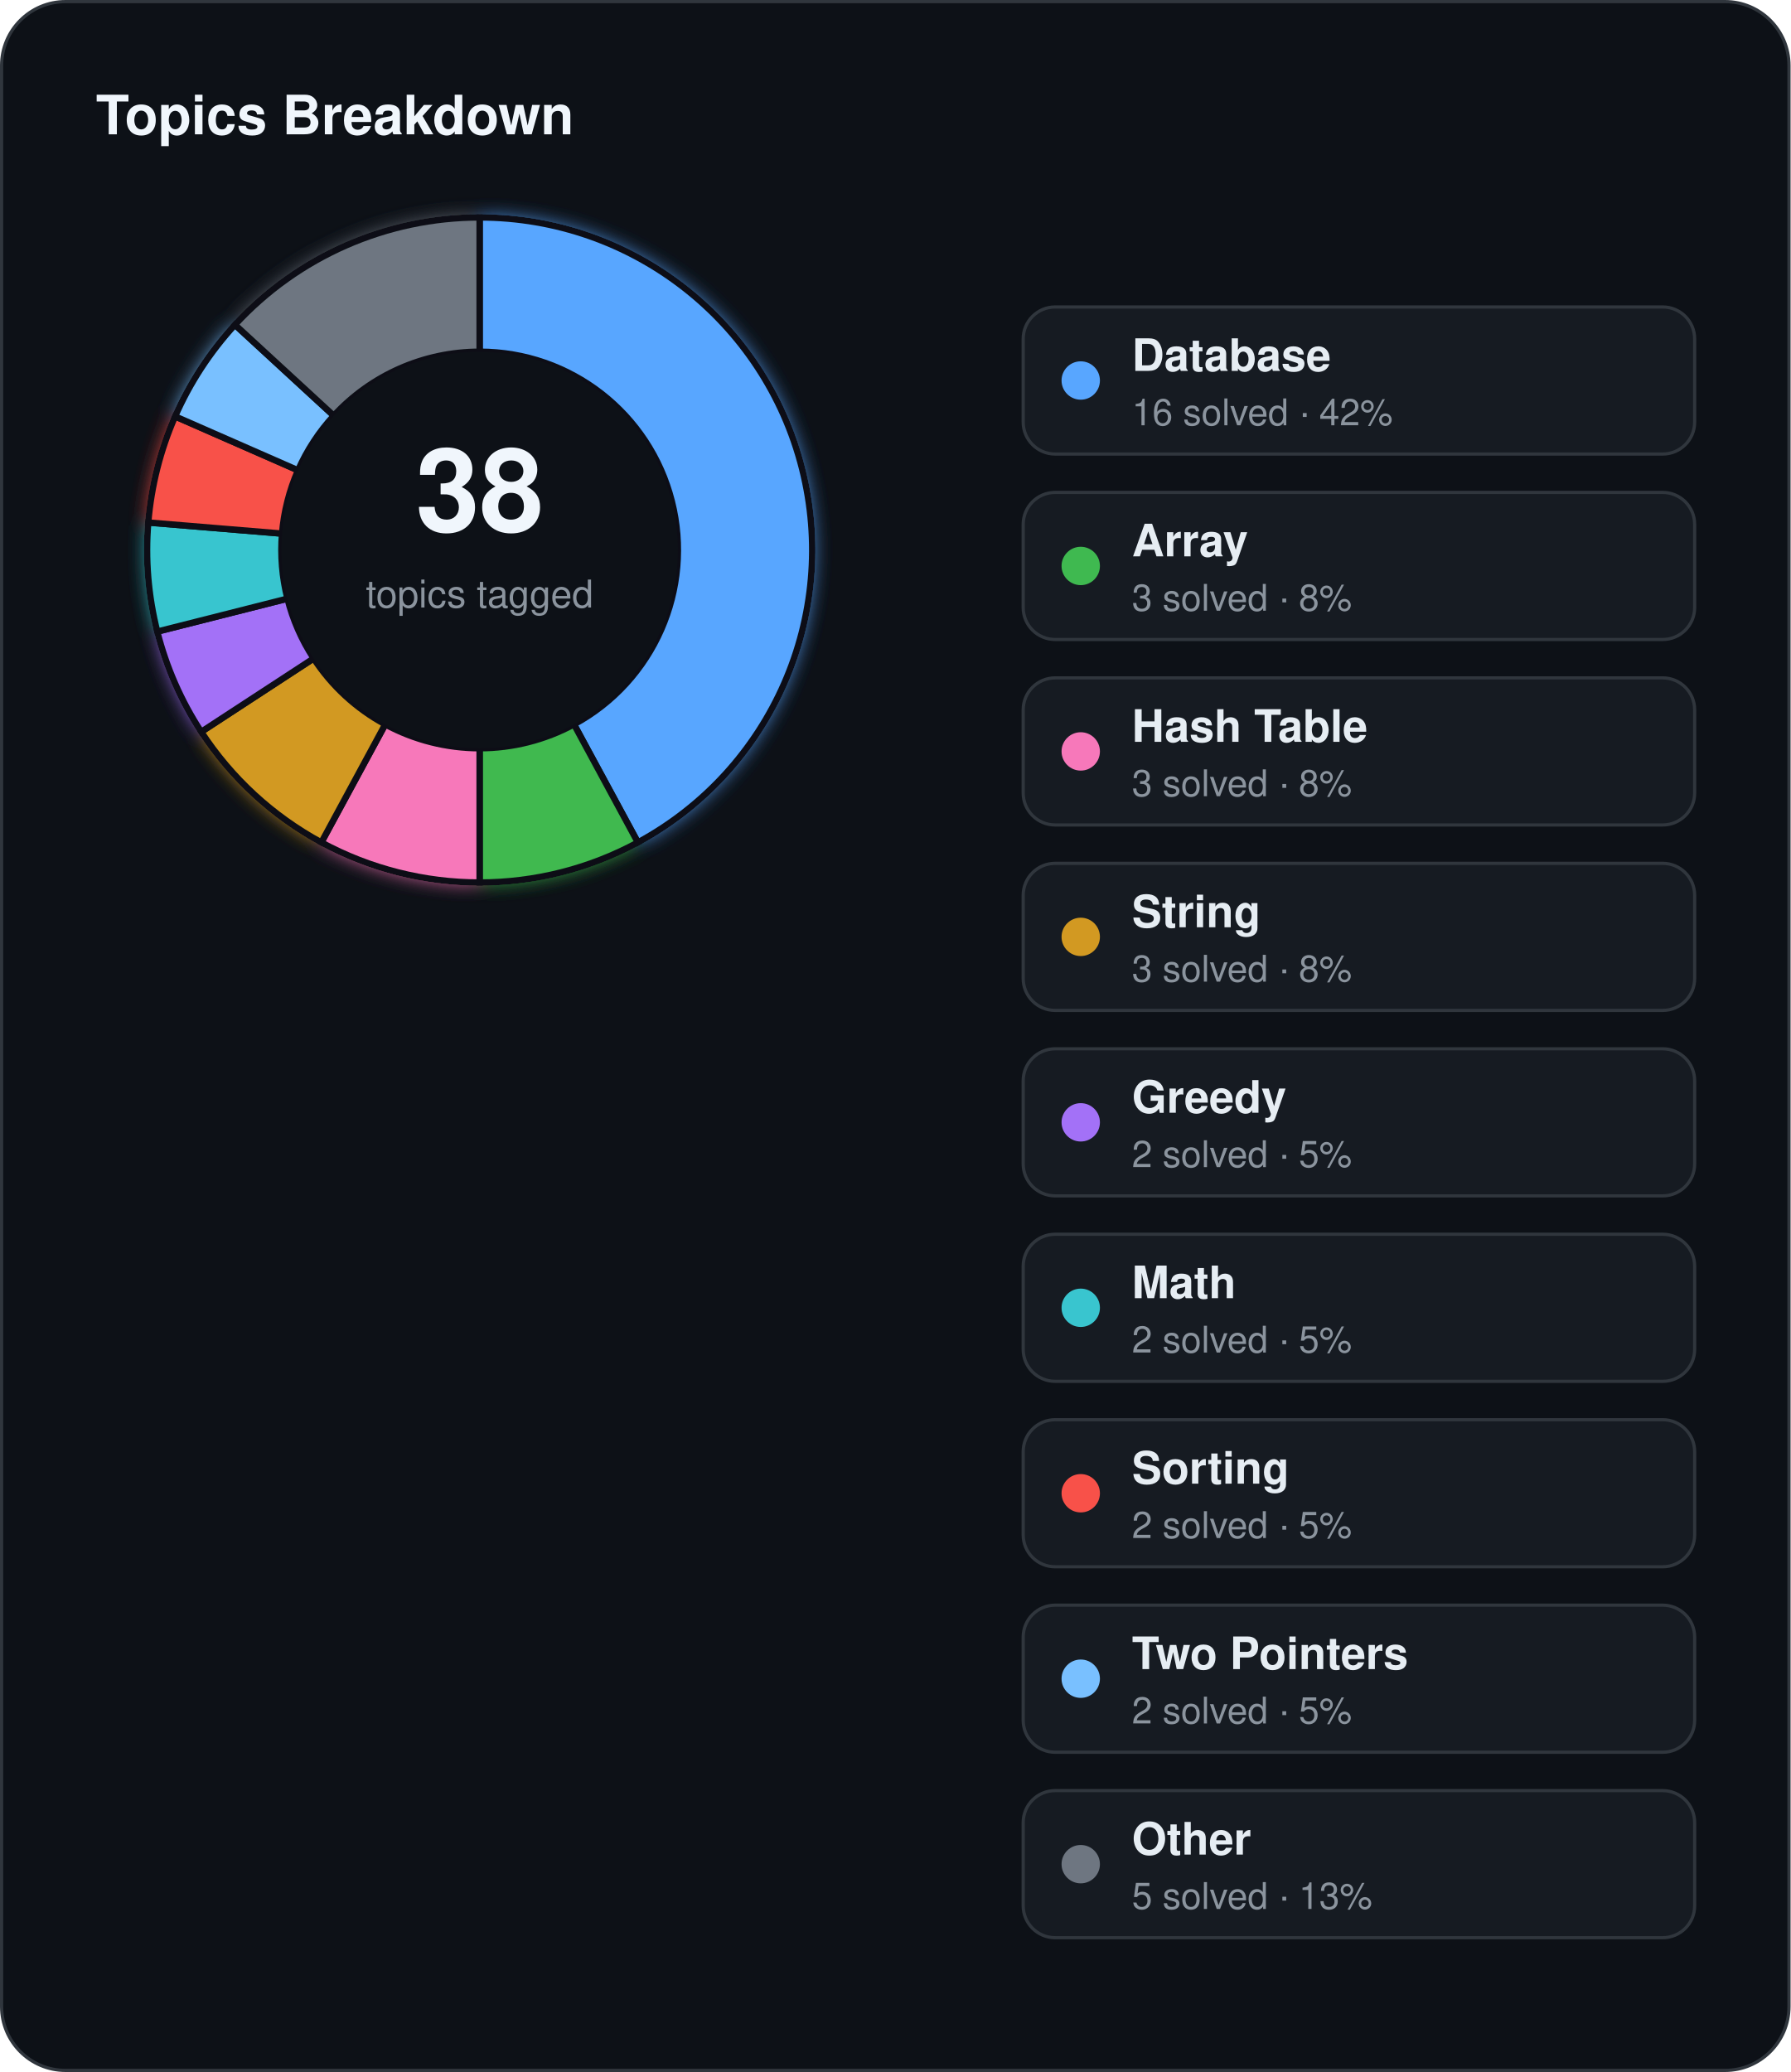
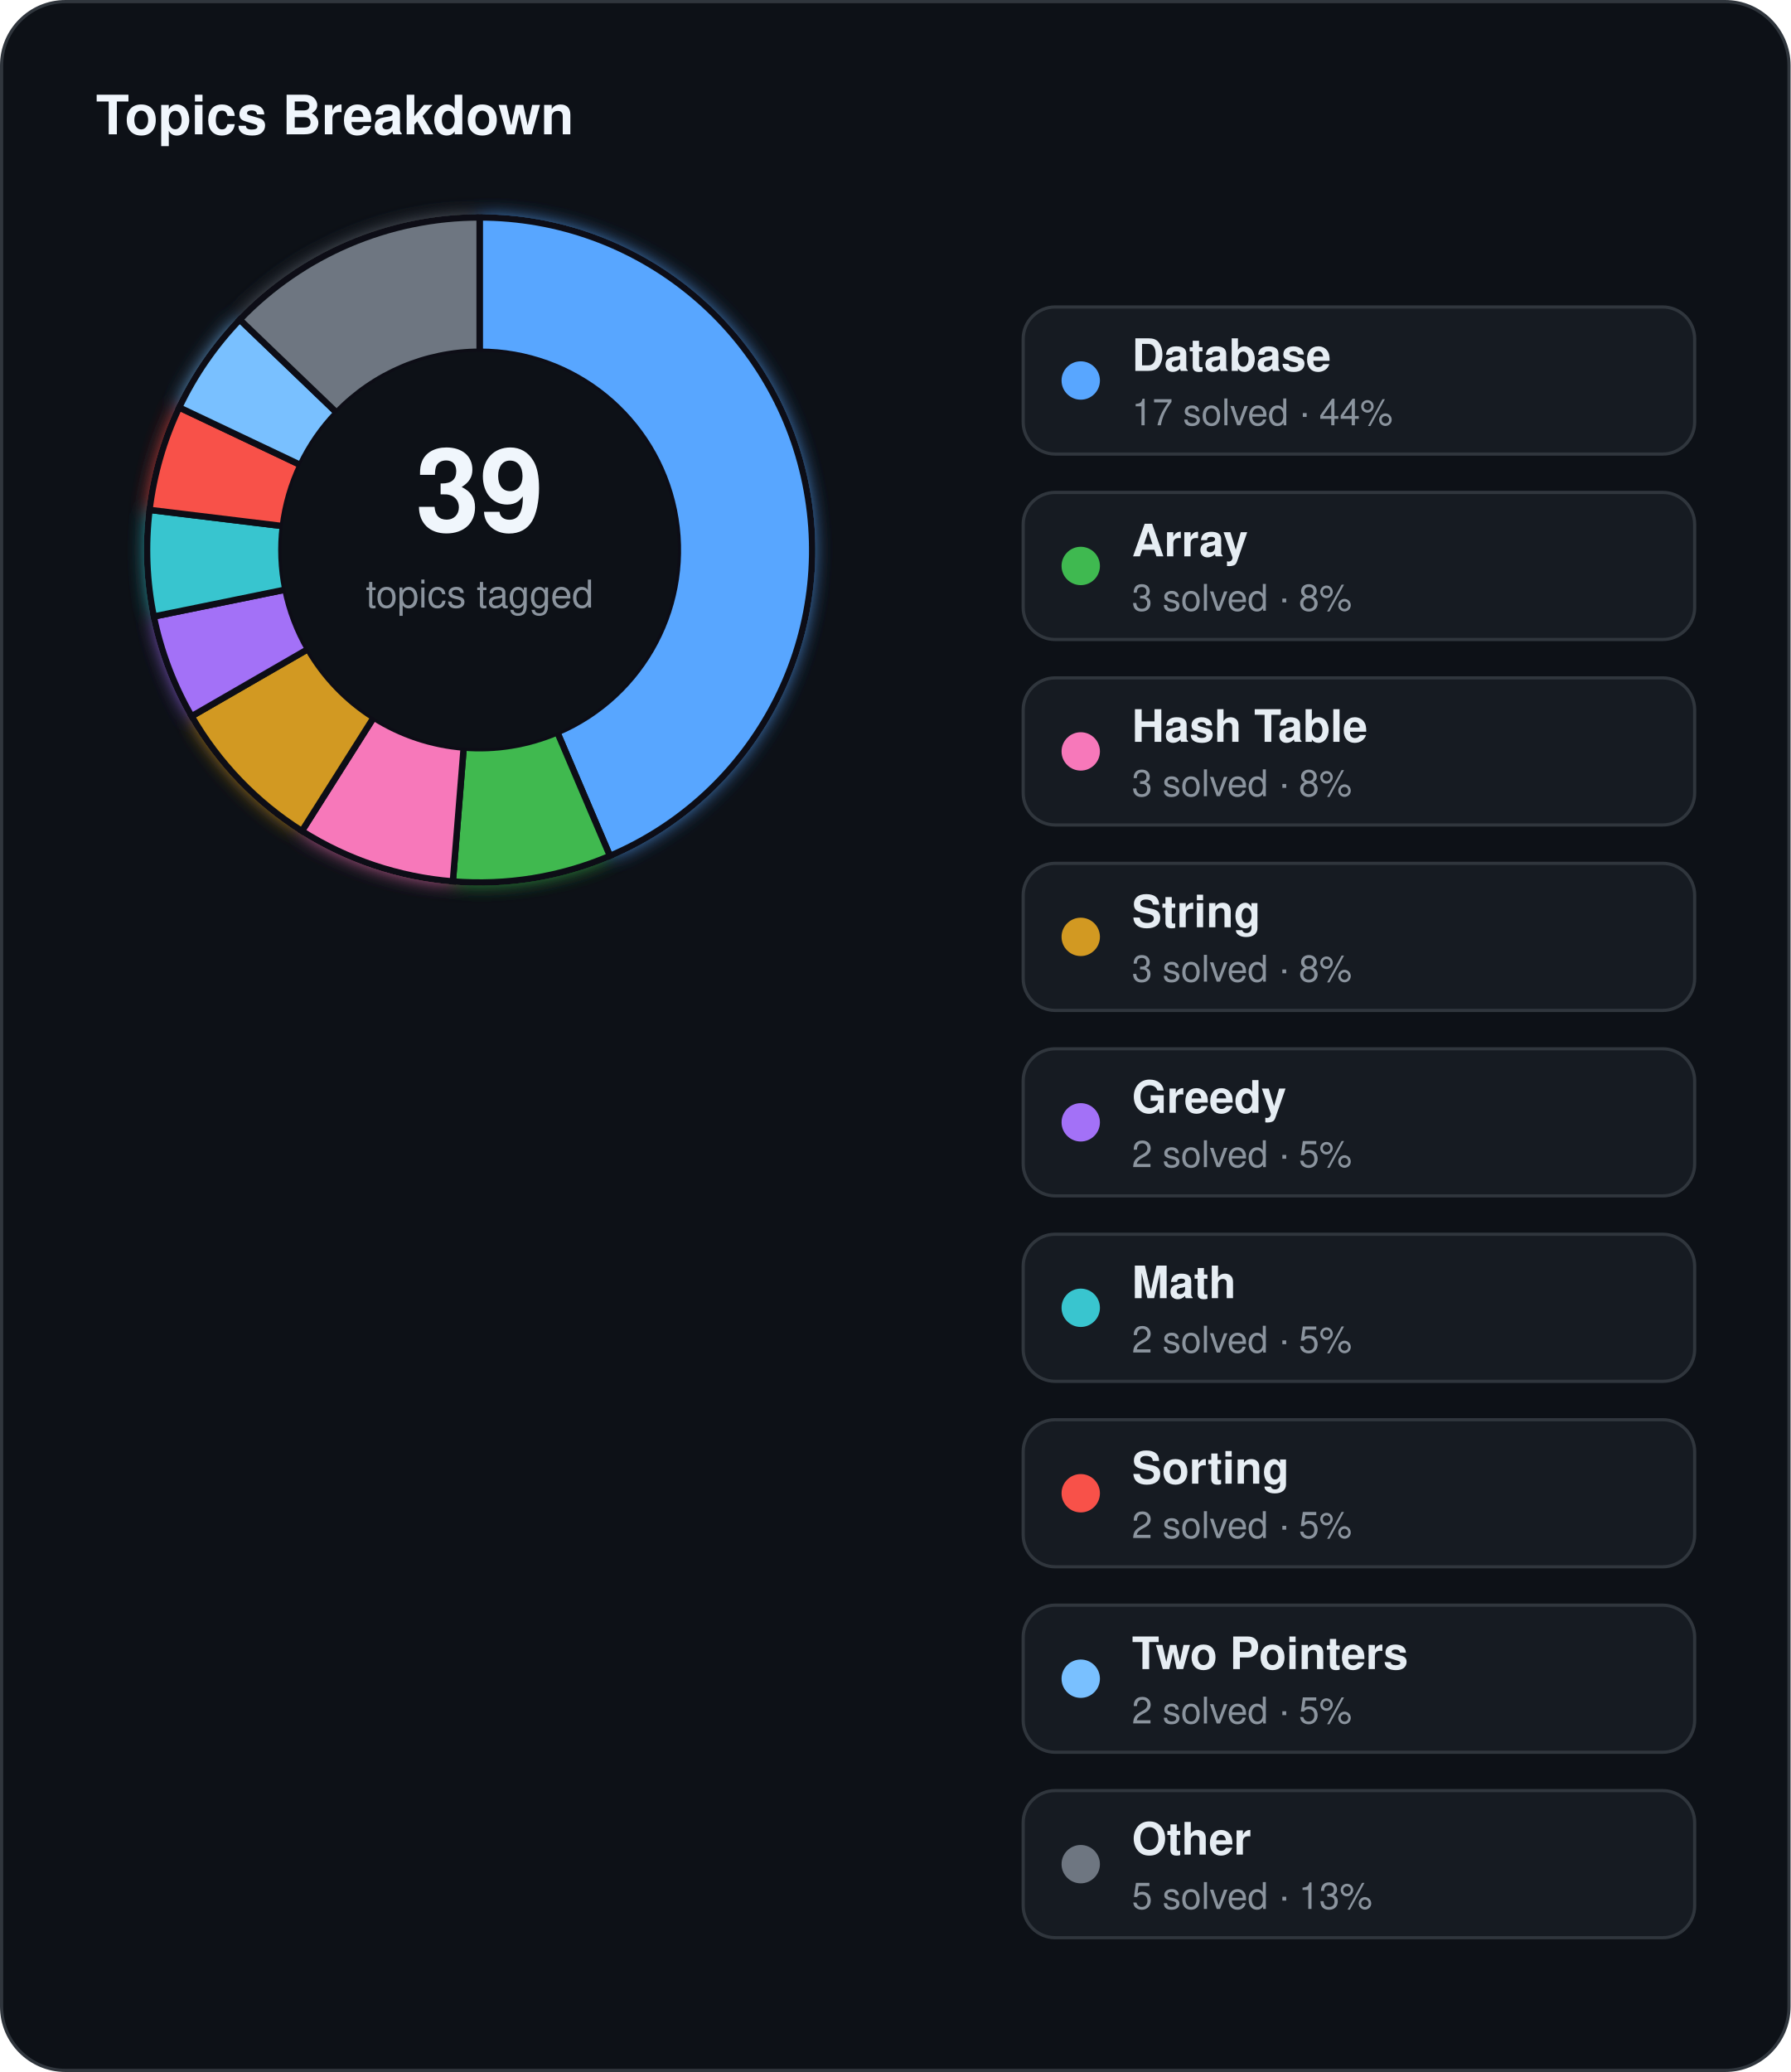
<svg xmlns="http://www.w3.org/2000/svg" width="560" height="648" viewBox="0 0 560 648">
  <defs>
    <filter id="topics-glow" x="-60%" y="-60%" width="220%" height="220%">
      <feGaussianBlur stdDeviation="3" result="blur" />
      <feMerge>
        <feMergeNode in="blur" />
        <feMergeNode in="SourceGraphic" />
      </feMerge>
    </filter>
  </defs>
  <rect x="0.5" y="0.5" width="559" height="647" rx="20" fill="#0d1117" stroke="#30363d" stroke-width="1" />
  <text x="30" y="42" fill="#f0f6fc" font-family="Segoe UI, Helvetica, Arial, sans-serif" font-size="17" font-weight="700">Topics Breakdown</text>
  <g filter="url(#topics-glow)">
-     <path d="M 150.00,68.00 A 104,104 0 0 1 199.50,263.47 L 179.51,226.53 A 62,62 0 0 0 150.00,110.00 Z" fill="#58a6ff" stroke="#0d1117" stroke-width="2" />
-     <path d="M 199.50,263.47 A 104,104 0 0 1 150.00,276.00 L 150.00,234.00 A 62,62 0 0 0 179.51,226.53 Z" fill="#3fb950" stroke="#0d1117" stroke-width="2" />
-     <path d="M 150.00,276.00 A 104,104 0 0 1 100.50,263.47 L 120.49,226.53 A 62,62 0 0 0 150.00,234.00 Z" fill="#f778ba" stroke="#0d1117" stroke-width="2" />
-     <path d="M 100.50,263.47 A 104,104 0 0 1 62.93,228.88 L 98.10,205.91 A 62,62 0 0 0 120.49,226.53 Z" fill="#d29922" stroke="#0d1117" stroke-width="2" />
-     <path d="M 62.93,228.88 A 104,104 0 0 1 49.18,197.53 L 89.90,187.22 A 62,62 0 0 0 98.10,205.91 Z" fill="#a371f7" stroke="#0d1117" stroke-width="2" />
-     <path d="M 49.18,197.53 A 104,104 0 0 1 46.36,163.41 L 88.21,166.88 A 62,62 0 0 0 89.90,187.22 Z" fill="#39c5cf" stroke="#0d1117" stroke-width="2" />
-     <path d="M 46.36,163.41 A 104,104 0 0 1 54.76,130.22 L 93.22,147.09 A 62,62 0 0 0 88.21,166.88 Z" fill="#f85149" stroke="#0d1117" stroke-width="2" />
-     <path d="M 54.76,130.22 A 104,104 0 0 1 73.48,101.56 L 104.39,130.01 A 62,62 0 0 0 93.22,147.09 Z" fill="#79c0ff" stroke="#0d1117" stroke-width="2" />
-     <path d="M 73.48,101.56 A 104,104 0 0 1 150.00,68.00 L 150.00,110.00 A 62,62 0 0 0 104.39,130.01 Z" fill="#6e7681" stroke="#0d1117" stroke-width="2" />
+     <path d="M 150.00,68.00 A 104,104 0 0 1 190.76,267.68 L 174.30,229.04 A 62,62 0 0 0 150.00,110.00 Z" fill="#58a6ff" stroke="#0d1117" stroke-width="2" />
+     <path d="M 190.76,267.68 A 104,104 0 0 1 141.63,275.66 L 145.01,233.80 A 62,62 0 0 0 174.30,229.04 Z" fill="#3fb950" stroke="#0d1117" stroke-width="2" />
+     <path d="M 141.63,275.66 A 104,104 0 0 1 94.42,259.90 L 116.86,224.40 A 62,62 0 0 0 145.01,233.80 Z" fill="#f778ba" stroke="#0d1117" stroke-width="2" />
+     <path d="M 94.42,259.90 A 104,104 0 0 1 59.93,224.00 L 96.31,203.00 A 62,62 0 0 0 116.86,224.40 Z" fill="#d29922" stroke="#0d1117" stroke-width="2" />
+     <path d="M 59.93,224.00 A 104,104 0 0 1 48.10,192.80 L 89.25,184.40 A 62,62 0 0 0 96.31,203.00 Z" fill="#a371f7" stroke="#0d1117" stroke-width="2" />
+     <path d="M 48.10,192.80 A 104,104 0 0 1 46.76,159.46 L 88.45,164.53 A 62,62 0 0 0 89.25,184.40 Z" fill="#39c5cf" stroke="#0d1117" stroke-width="2" />
+     <path d="M 46.76,159.46 A 104,104 0 0 1 56.04,127.42 L 93.99,145.42 A 62,62 0 0 0 88.45,164.53 Z" fill="#f85149" stroke="#0d1117" stroke-width="2" />
+     <path d="M 56.04,127.42 A 104,104 0 0 1 74.99,99.96 L 105.29,129.05 A 62,62 0 0 0 93.99,145.42 Z" fill="#79c0ff" stroke="#0d1117" stroke-width="2" />
+     <path d="M 74.99,99.96 A 104,104 0 0 1 150.00,68.00 L 150.00,110.00 A 62,62 0 0 0 105.29,129.05 Z" fill="#6e7681" stroke="#0d1117" stroke-width="2" />
  </g>
  <circle cx="150" cy="172" r="62" fill="#0d1117" />
-   <text x="150" y="166" text-anchor="middle" fill="#f0f6fc" font-family="Segoe UI, Helvetica, Arial, sans-serif" font-size="36" font-weight="700">38</text>
+   <text x="150" y="166" text-anchor="middle" fill="#f0f6fc" font-family="Segoe UI, Helvetica, Arial, sans-serif" font-size="36" font-weight="700">39</text>
  <text x="150" y="190" text-anchor="middle" fill="#8b949e" font-family="Segoe UI, Helvetica, Arial, sans-serif" font-size="12">topics tagged</text>
  <rect x="320" y="96" width="210" height="46" rx="10" fill="#161b22" stroke="#30363d" stroke-width="1" />
  <circle cx="338" cy="119" r="6" fill="#58a6ff" />
  <text x="354" y="116" fill="#e6edf3" font-family="Segoe UI, Helvetica, Arial, sans-serif" font-size="14" font-weight="600">Database</text>
-   <text x="354" y="133" fill="#8b949e" font-family="Segoe UI, Helvetica, Arial, sans-serif" font-size="11.5">16 solved · 42%</text>
+   <text x="354" y="133" fill="#8b949e" font-family="Segoe UI, Helvetica, Arial, sans-serif" font-size="11.5">17 solved · 44%</text>
  <rect x="320" y="154" width="210" height="46" rx="10" fill="#161b22" stroke="#30363d" stroke-width="1" />
  <circle cx="338" cy="177" r="6" fill="#3fb950" />
  <text x="354" y="174" fill="#e6edf3" font-family="Segoe UI, Helvetica, Arial, sans-serif" font-size="14" font-weight="600">Array</text>
  <text x="354" y="191" fill="#8b949e" font-family="Segoe UI, Helvetica, Arial, sans-serif" font-size="11.5">3 solved · 8%</text>
  <rect x="320" y="212" width="210" height="46" rx="10" fill="#161b22" stroke="#30363d" stroke-width="1" />
  <circle cx="338" cy="235" r="6" fill="#f778ba" />
  <text x="354" y="232" fill="#e6edf3" font-family="Segoe UI, Helvetica, Arial, sans-serif" font-size="14" font-weight="600">Hash Table</text>
  <text x="354" y="249" fill="#8b949e" font-family="Segoe UI, Helvetica, Arial, sans-serif" font-size="11.5">3 solved · 8%</text>
  <rect x="320" y="270" width="210" height="46" rx="10" fill="#161b22" stroke="#30363d" stroke-width="1" />
  <circle cx="338" cy="293" r="6" fill="#d29922" />
  <text x="354" y="290" fill="#e6edf3" font-family="Segoe UI, Helvetica, Arial, sans-serif" font-size="14" font-weight="600">String</text>
  <text x="354" y="307" fill="#8b949e" font-family="Segoe UI, Helvetica, Arial, sans-serif" font-size="11.5">3 solved · 8%</text>
  <rect x="320" y="328" width="210" height="46" rx="10" fill="#161b22" stroke="#30363d" stroke-width="1" />
  <circle cx="338" cy="351" r="6" fill="#a371f7" />
  <text x="354" y="348" fill="#e6edf3" font-family="Segoe UI, Helvetica, Arial, sans-serif" font-size="14" font-weight="600">Greedy</text>
  <text x="354" y="365" fill="#8b949e" font-family="Segoe UI, Helvetica, Arial, sans-serif" font-size="11.5">2 solved · 5%</text>
  <rect x="320" y="386" width="210" height="46" rx="10" fill="#161b22" stroke="#30363d" stroke-width="1" />
  <circle cx="338" cy="409" r="6" fill="#39c5cf" />
  <text x="354" y="406" fill="#e6edf3" font-family="Segoe UI, Helvetica, Arial, sans-serif" font-size="14" font-weight="600">Math</text>
  <text x="354" y="423" fill="#8b949e" font-family="Segoe UI, Helvetica, Arial, sans-serif" font-size="11.5">2 solved · 5%</text>
  <rect x="320" y="444" width="210" height="46" rx="10" fill="#161b22" stroke="#30363d" stroke-width="1" />
  <circle cx="338" cy="467" r="6" fill="#f85149" />
  <text x="354" y="464" fill="#e6edf3" font-family="Segoe UI, Helvetica, Arial, sans-serif" font-size="14" font-weight="600">Sorting</text>
  <text x="354" y="481" fill="#8b949e" font-family="Segoe UI, Helvetica, Arial, sans-serif" font-size="11.5">2 solved · 5%</text>
  <rect x="320" y="502" width="210" height="46" rx="10" fill="#161b22" stroke="#30363d" stroke-width="1" />
  <circle cx="338" cy="525" r="6" fill="#79c0ff" />
  <text x="354" y="522" fill="#e6edf3" font-family="Segoe UI, Helvetica, Arial, sans-serif" font-size="14" font-weight="600">Two Pointers</text>
  <text x="354" y="539" fill="#8b949e" font-family="Segoe UI, Helvetica, Arial, sans-serif" font-size="11.5">2 solved · 5%</text>
  <rect x="320" y="560" width="210" height="46" rx="10" fill="#161b22" stroke="#30363d" stroke-width="1" />
  <circle cx="338" cy="583" r="6" fill="#6e7681" />
  <text x="354" y="580" fill="#e6edf3" font-family="Segoe UI, Helvetica, Arial, sans-serif" font-size="14" font-weight="600">Other</text>
  <text x="354" y="597" fill="#8b949e" font-family="Segoe UI, Helvetica, Arial, sans-serif" font-size="11.5">5 solved · 13%</text>
</svg>
